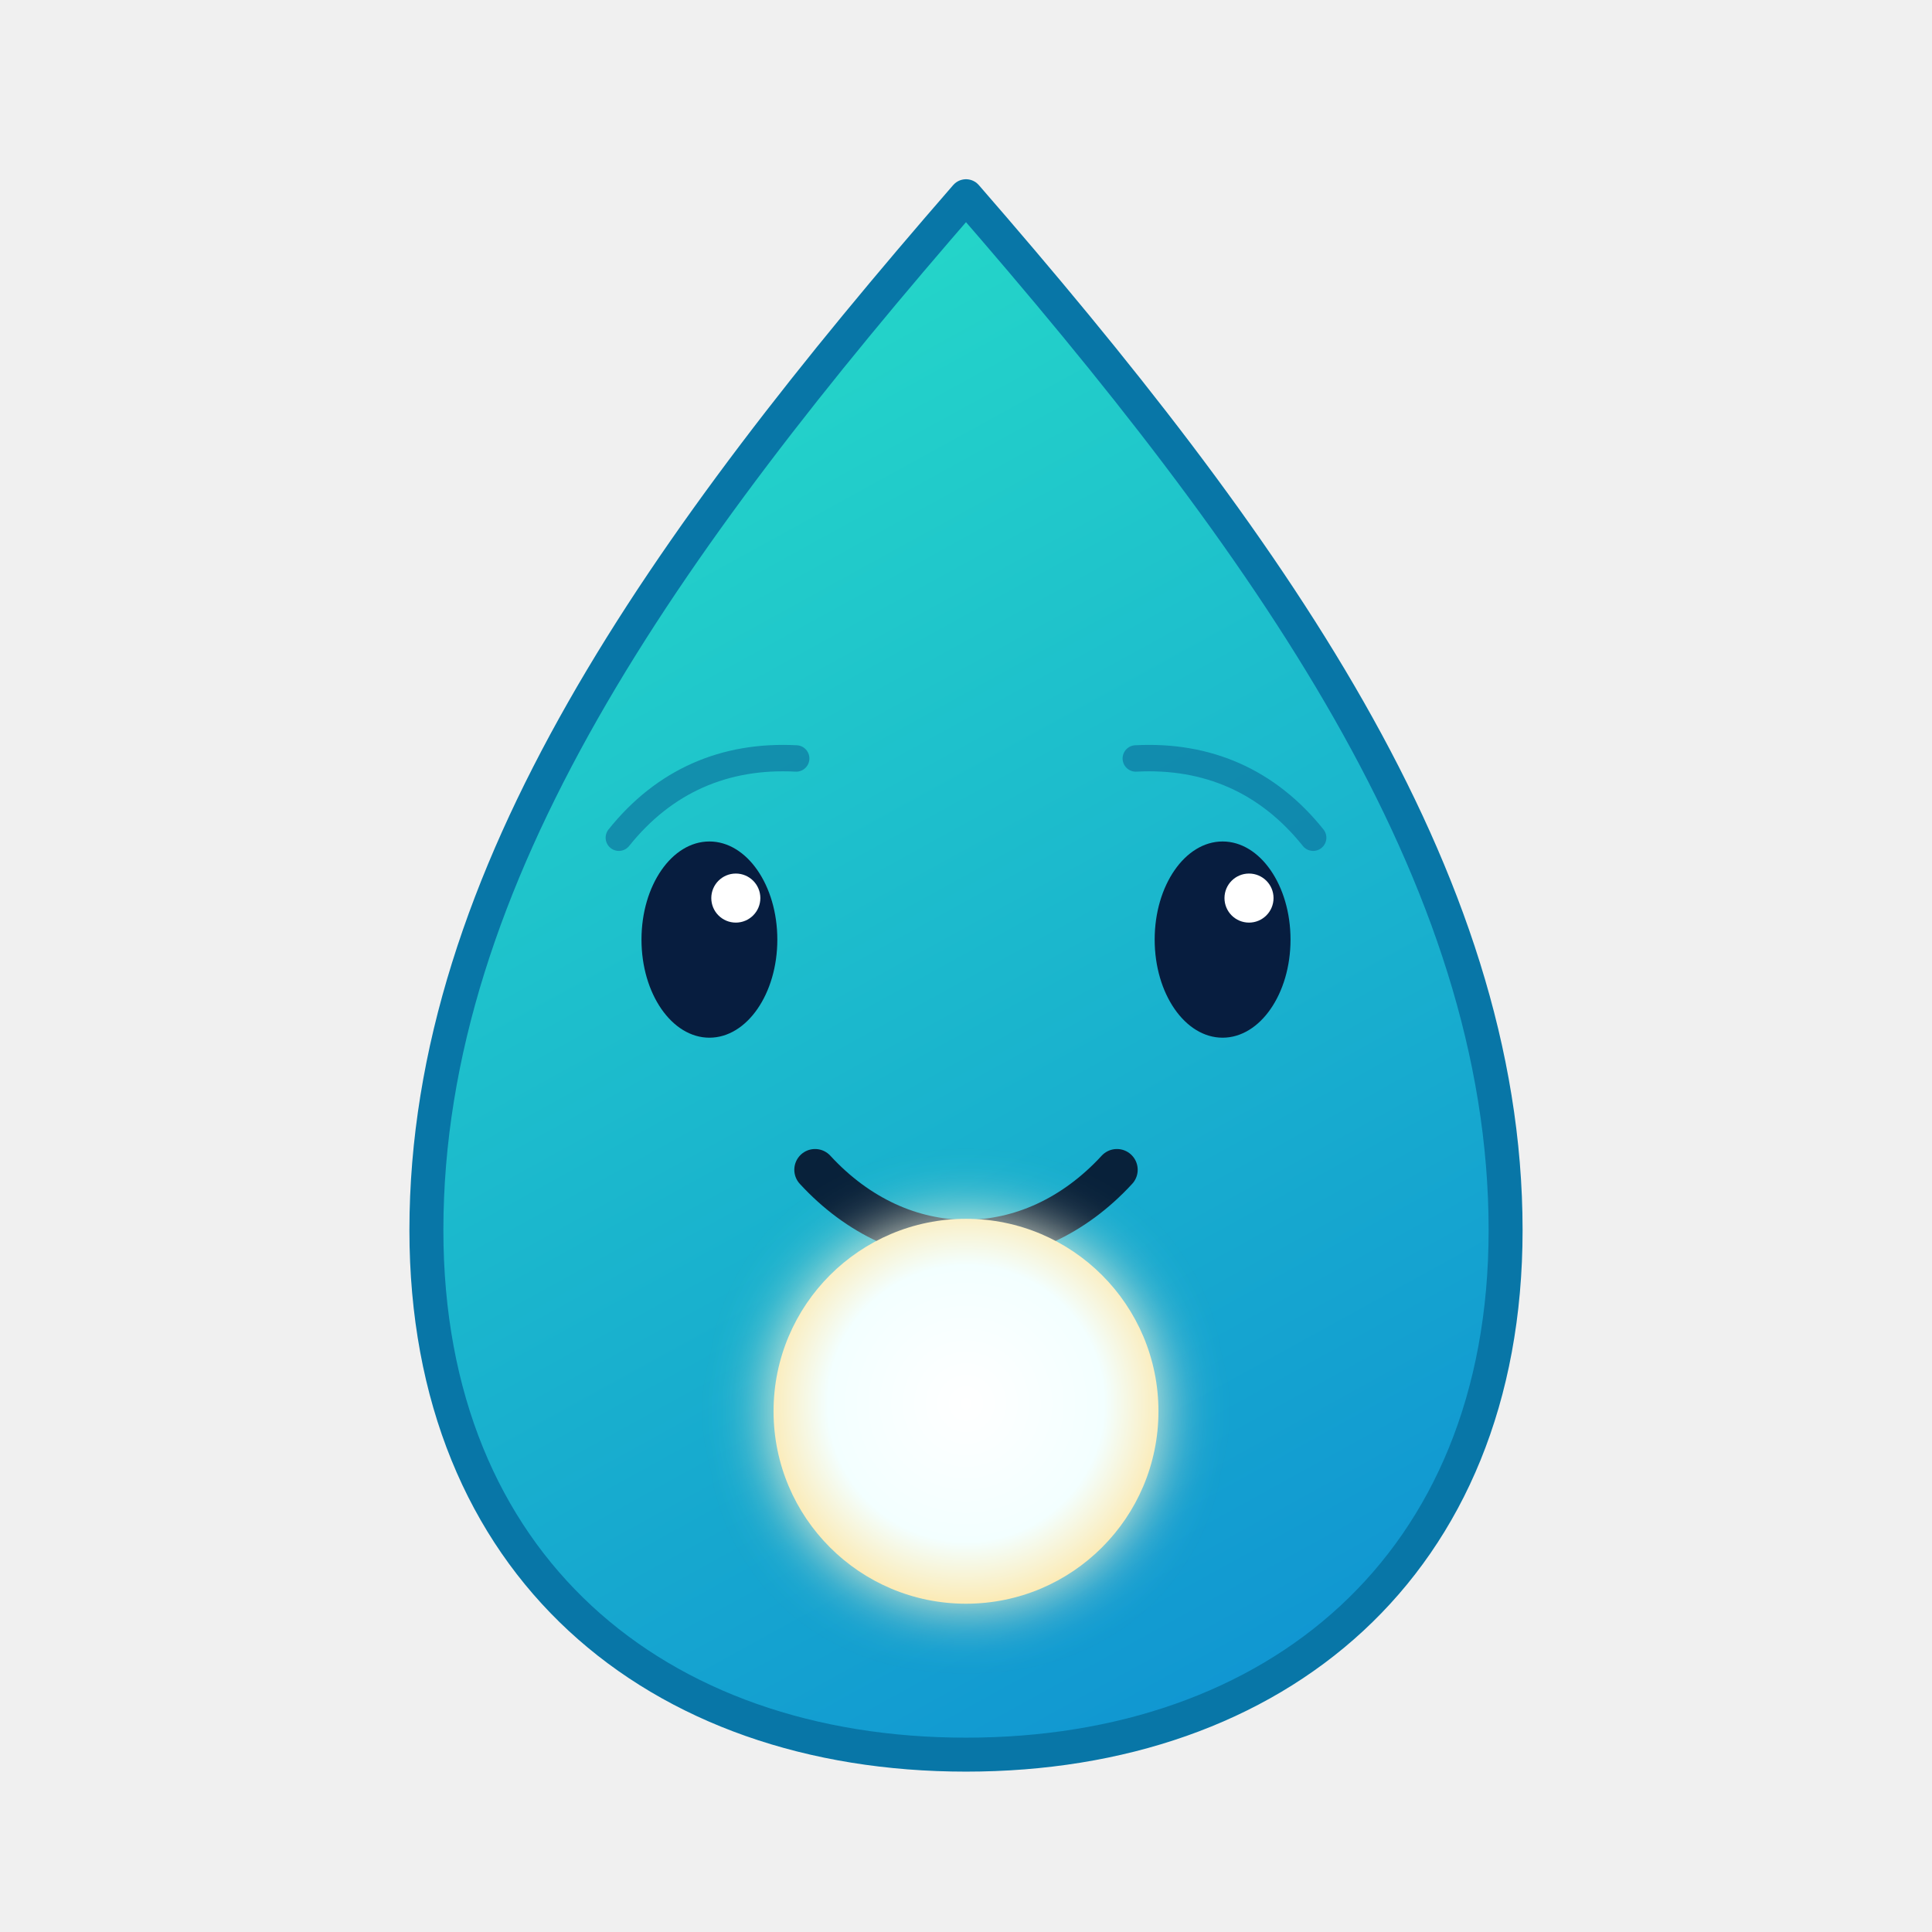
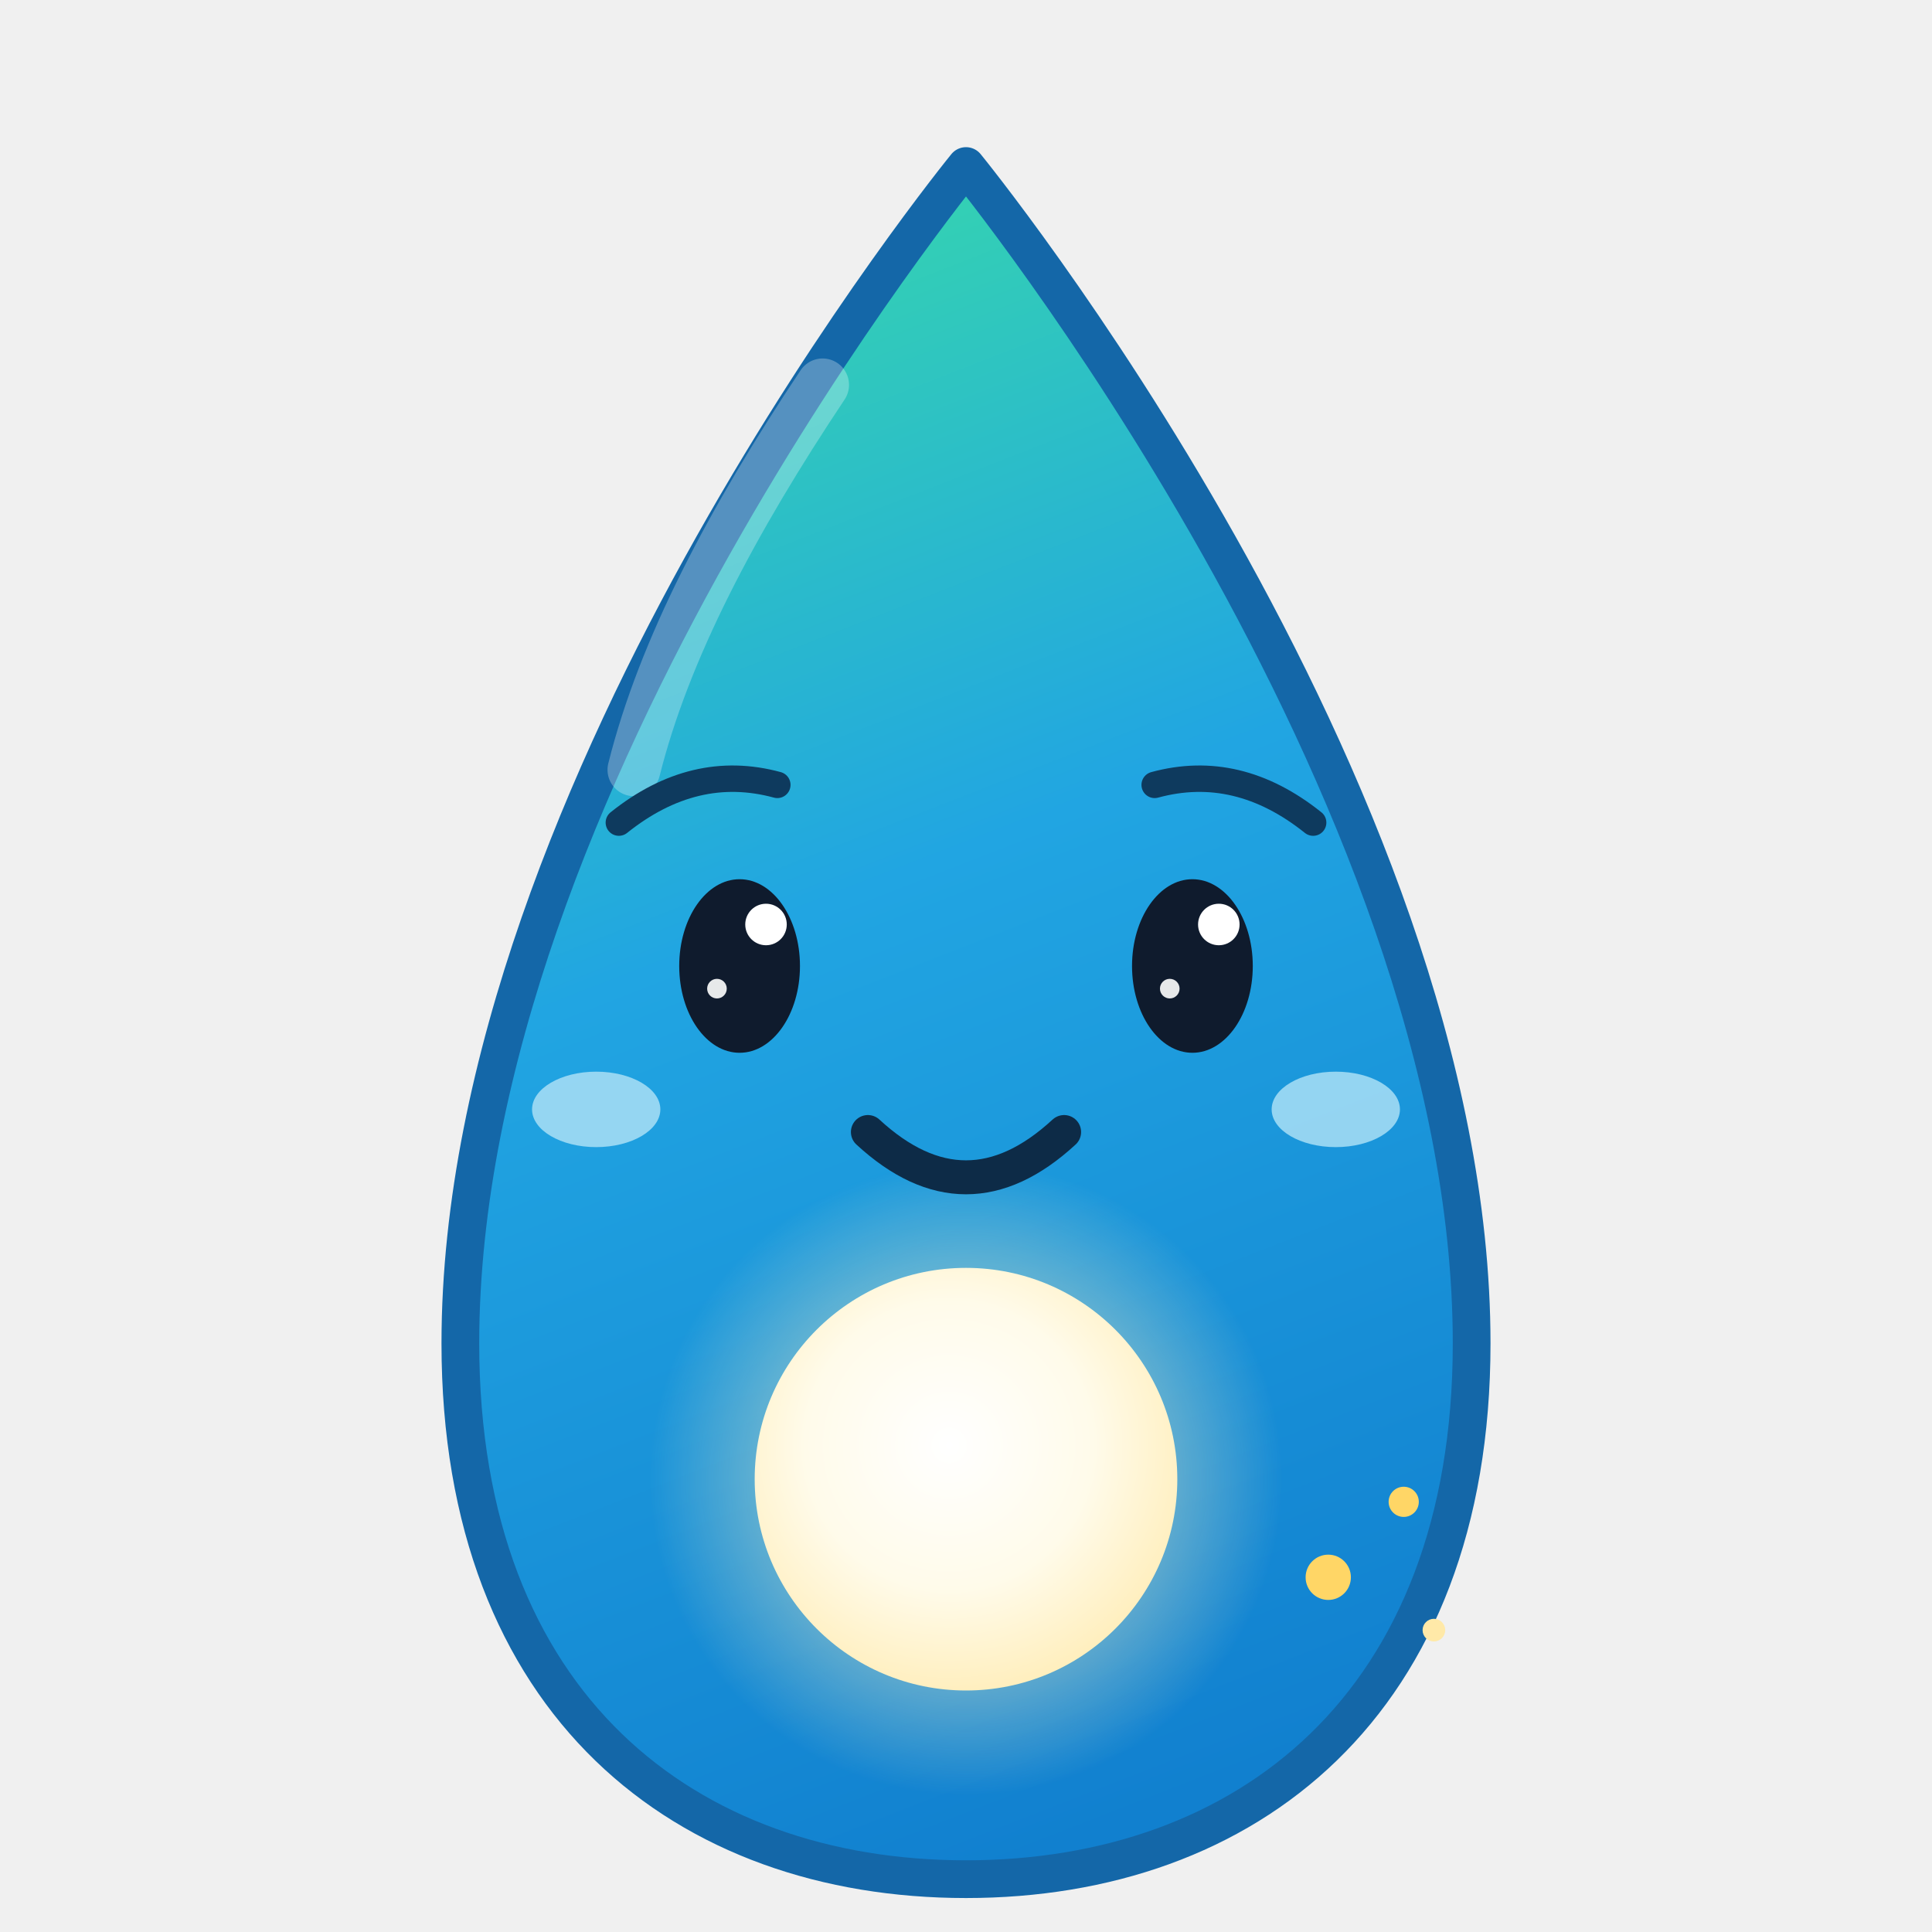
- <svg xmlns="http://www.w3.org/2000/svg" width="512" height="512" viewBox="0 0 512 512" role="img" aria-labelledby="title desc">
+ <svg xmlns="http://www.w3.org/2000/svg" width="512" height="512" viewBox="0 0 512 512" role="img" aria-labelledby="t d">
  <defs>
-     <linearGradient id="body" x1="148" y1="74" x2="355" y2="450" gradientUnits="userSpaceOnUse">
-       <stop offset="0" stop-color="#26dbc8" />
-       <stop offset="1" stop-color="#1094d2" />
+     <linearGradient id="mBody" x1="170" y1="60" x2="330" y2="470" gradientUnits="userSpaceOnUse">
+       <stop offset="0" stop-color="#36D6AE" />
+       <stop offset="0.42" stop-color="#21A5E2" />
+       <stop offset="1" stop-color="#1180CF" />
    </linearGradient>
-     <radialGradient id="light" cx="50%" cy="48%" r="58%">
-       <stop offset="0" stop-color="#ffffff" />
-       <stop offset="0.62" stop-color="#f3ffff" />
-       <stop offset="1" stop-color="#ffe39a" />
+     <radialGradient id="mBelly" cx="46%" cy="42%" r="62%">
+       <stop offset="0" stop-color="#FFFFFF" />
+       <stop offset="0.55" stop-color="#FFFBEA" />
+       <stop offset="1" stop-color="#FFEDB8" />
    </radialGradient>
-     <filter id="lightGlow" x="-50%" y="-50%" width="200%" height="200%">
-       <feGaussianBlur stdDeviation="8" result="blur" />
-       <feMerge>
-         <feMergeNode in="blur" />
-         <feMergeNode in="SourceGraphic" />
-       </feMerge>
-     </filter>
+     <radialGradient id="mGlow" cx="50%" cy="50%" r="50%">
+       <stop offset="0" stop-color="#FFF3C4" stop-opacity="0.9" />
+       <stop offset="1" stop-color="#FFF3C4" stop-opacity="0" />
+     </radialGradient>
  </defs>
-   <path d="M256 52c80 92 143 180 143 274 0 89-61 139-143 139s-143-50-143-139c0-94 63-182 143-274z" fill="url(#body)" stroke="#0876a7" stroke-width="9" stroke-linejoin="round" />
-   <path d="M164 222c12-15 28-22 47-21" fill="none" stroke="#0a6e9b" stroke-width="7" stroke-linecap="round" opacity="0.62" />
-   <path d="M301 201c19-1 35 6 47 21" fill="none" stroke="#0a6e9b" stroke-width="7" stroke-linecap="round" opacity="0.62" />
-   <ellipse cx="188" cy="249" rx="18" ry="26" fill="#071d3f" />
-   <ellipse cx="324" cy="249" rx="18" ry="26" fill="#071d3f" />
-   <circle cx="195" cy="238" r="6.5" fill="#ffffff" />
-   <circle cx="331" cy="238" r="6.5" fill="#ffffff" />
-   <path d="M216 310c23 25 57 25 80 0" fill="none" stroke="#08213a" stroke-width="11" stroke-linecap="round" />
-   <circle cx="256" cy="374" r="51" fill="url(#light)" filter="url(#lightGlow)" />
+   <path d="M256 44 C256 44 122 208 122 356 C122 452 182 498 256 498 C330 498 390 452 390 356 C390 208 256 44 256 44 Z" fill="url(#mBody)" stroke="#1467A8" stroke-width="10" stroke-linejoin="round" />
+   <path d="M218 102 C194 138 176 172 168 204" fill="none" stroke="#FFFFFF" stroke-width="14" stroke-linecap="round" opacity="0.28" />
+   <circle cx="256" cy="392" r="84" fill="url(#mGlow)" />
+   <circle cx="256" cy="392" r="56" fill="url(#mBelly)" />
+   <path d="M164 218 q20 -16 42 -10" fill="none" stroke="#0E3A5E" stroke-width="7" stroke-linecap="round" />
+   <path d="M306 208 q22 -6 42 10" fill="none" stroke="#0E3A5E" stroke-width="7" stroke-linecap="round" />
+   <ellipse cx="196" cy="256" rx="16" ry="23" fill="#0F1B2D" />
+   <ellipse cx="316" cy="256" rx="16" ry="23" fill="#0F1B2D" />
+   <circle cx="203" cy="245" r="5.5" fill="#FFFFFF" />
+   <circle cx="190" cy="262" r="2.6" fill="#FFFFFF" opacity="0.9" />
+   <circle cx="323" cy="245" r="5.5" fill="#FFFFFF" />
+   <circle cx="310" cy="262" r="2.6" fill="#FFFFFF" opacity="0.9" />
+   <ellipse cx="158" cy="294" rx="17" ry="10" fill="#A9DFF6" opacity="0.85" />
+   <ellipse cx="354" cy="294" rx="17" ry="10" fill="#A9DFF6" opacity="0.85" />
+   <path d="M230 300 q26 24 52 0" fill="none" stroke="#0D2B47" stroke-width="9" stroke-linecap="round" />
+   <circle cx="352" cy="418" r="6" fill="#FFD666" />
+   <circle cx="372" cy="398" r="4" fill="#FFD666" />
+   <circle cx="380" cy="432" r="3" fill="#FFE9A8" />
</svg>
